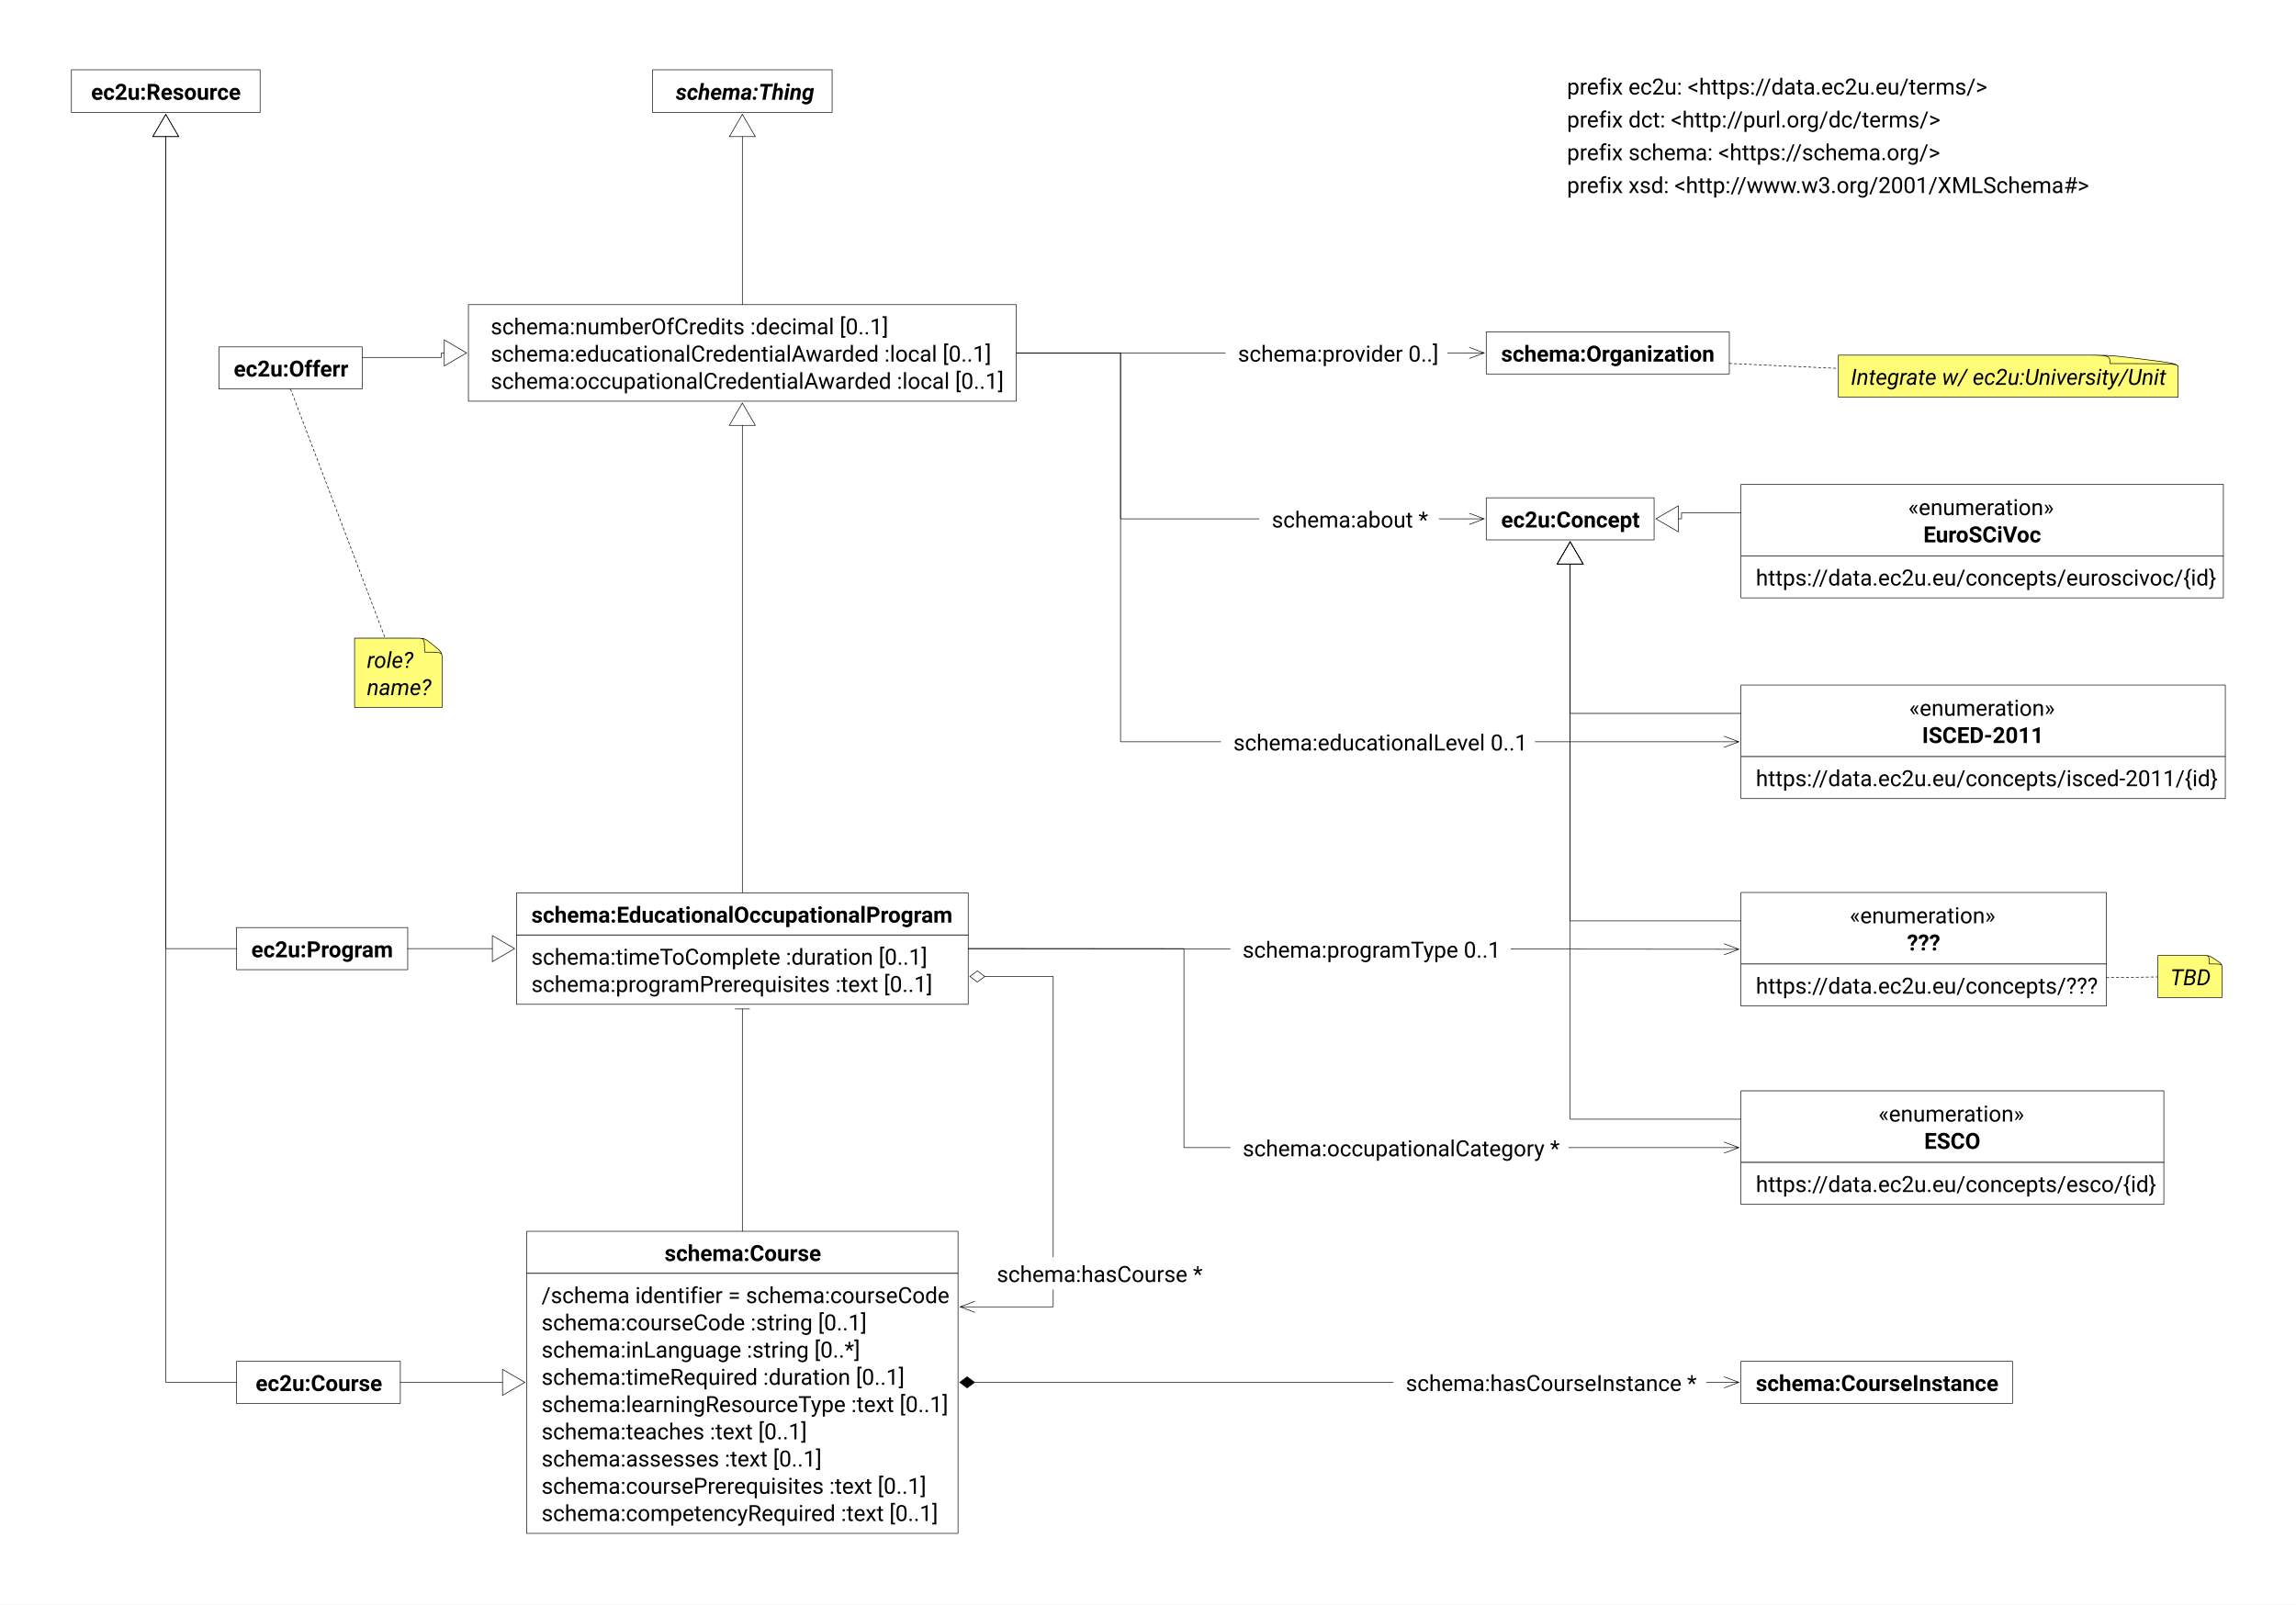
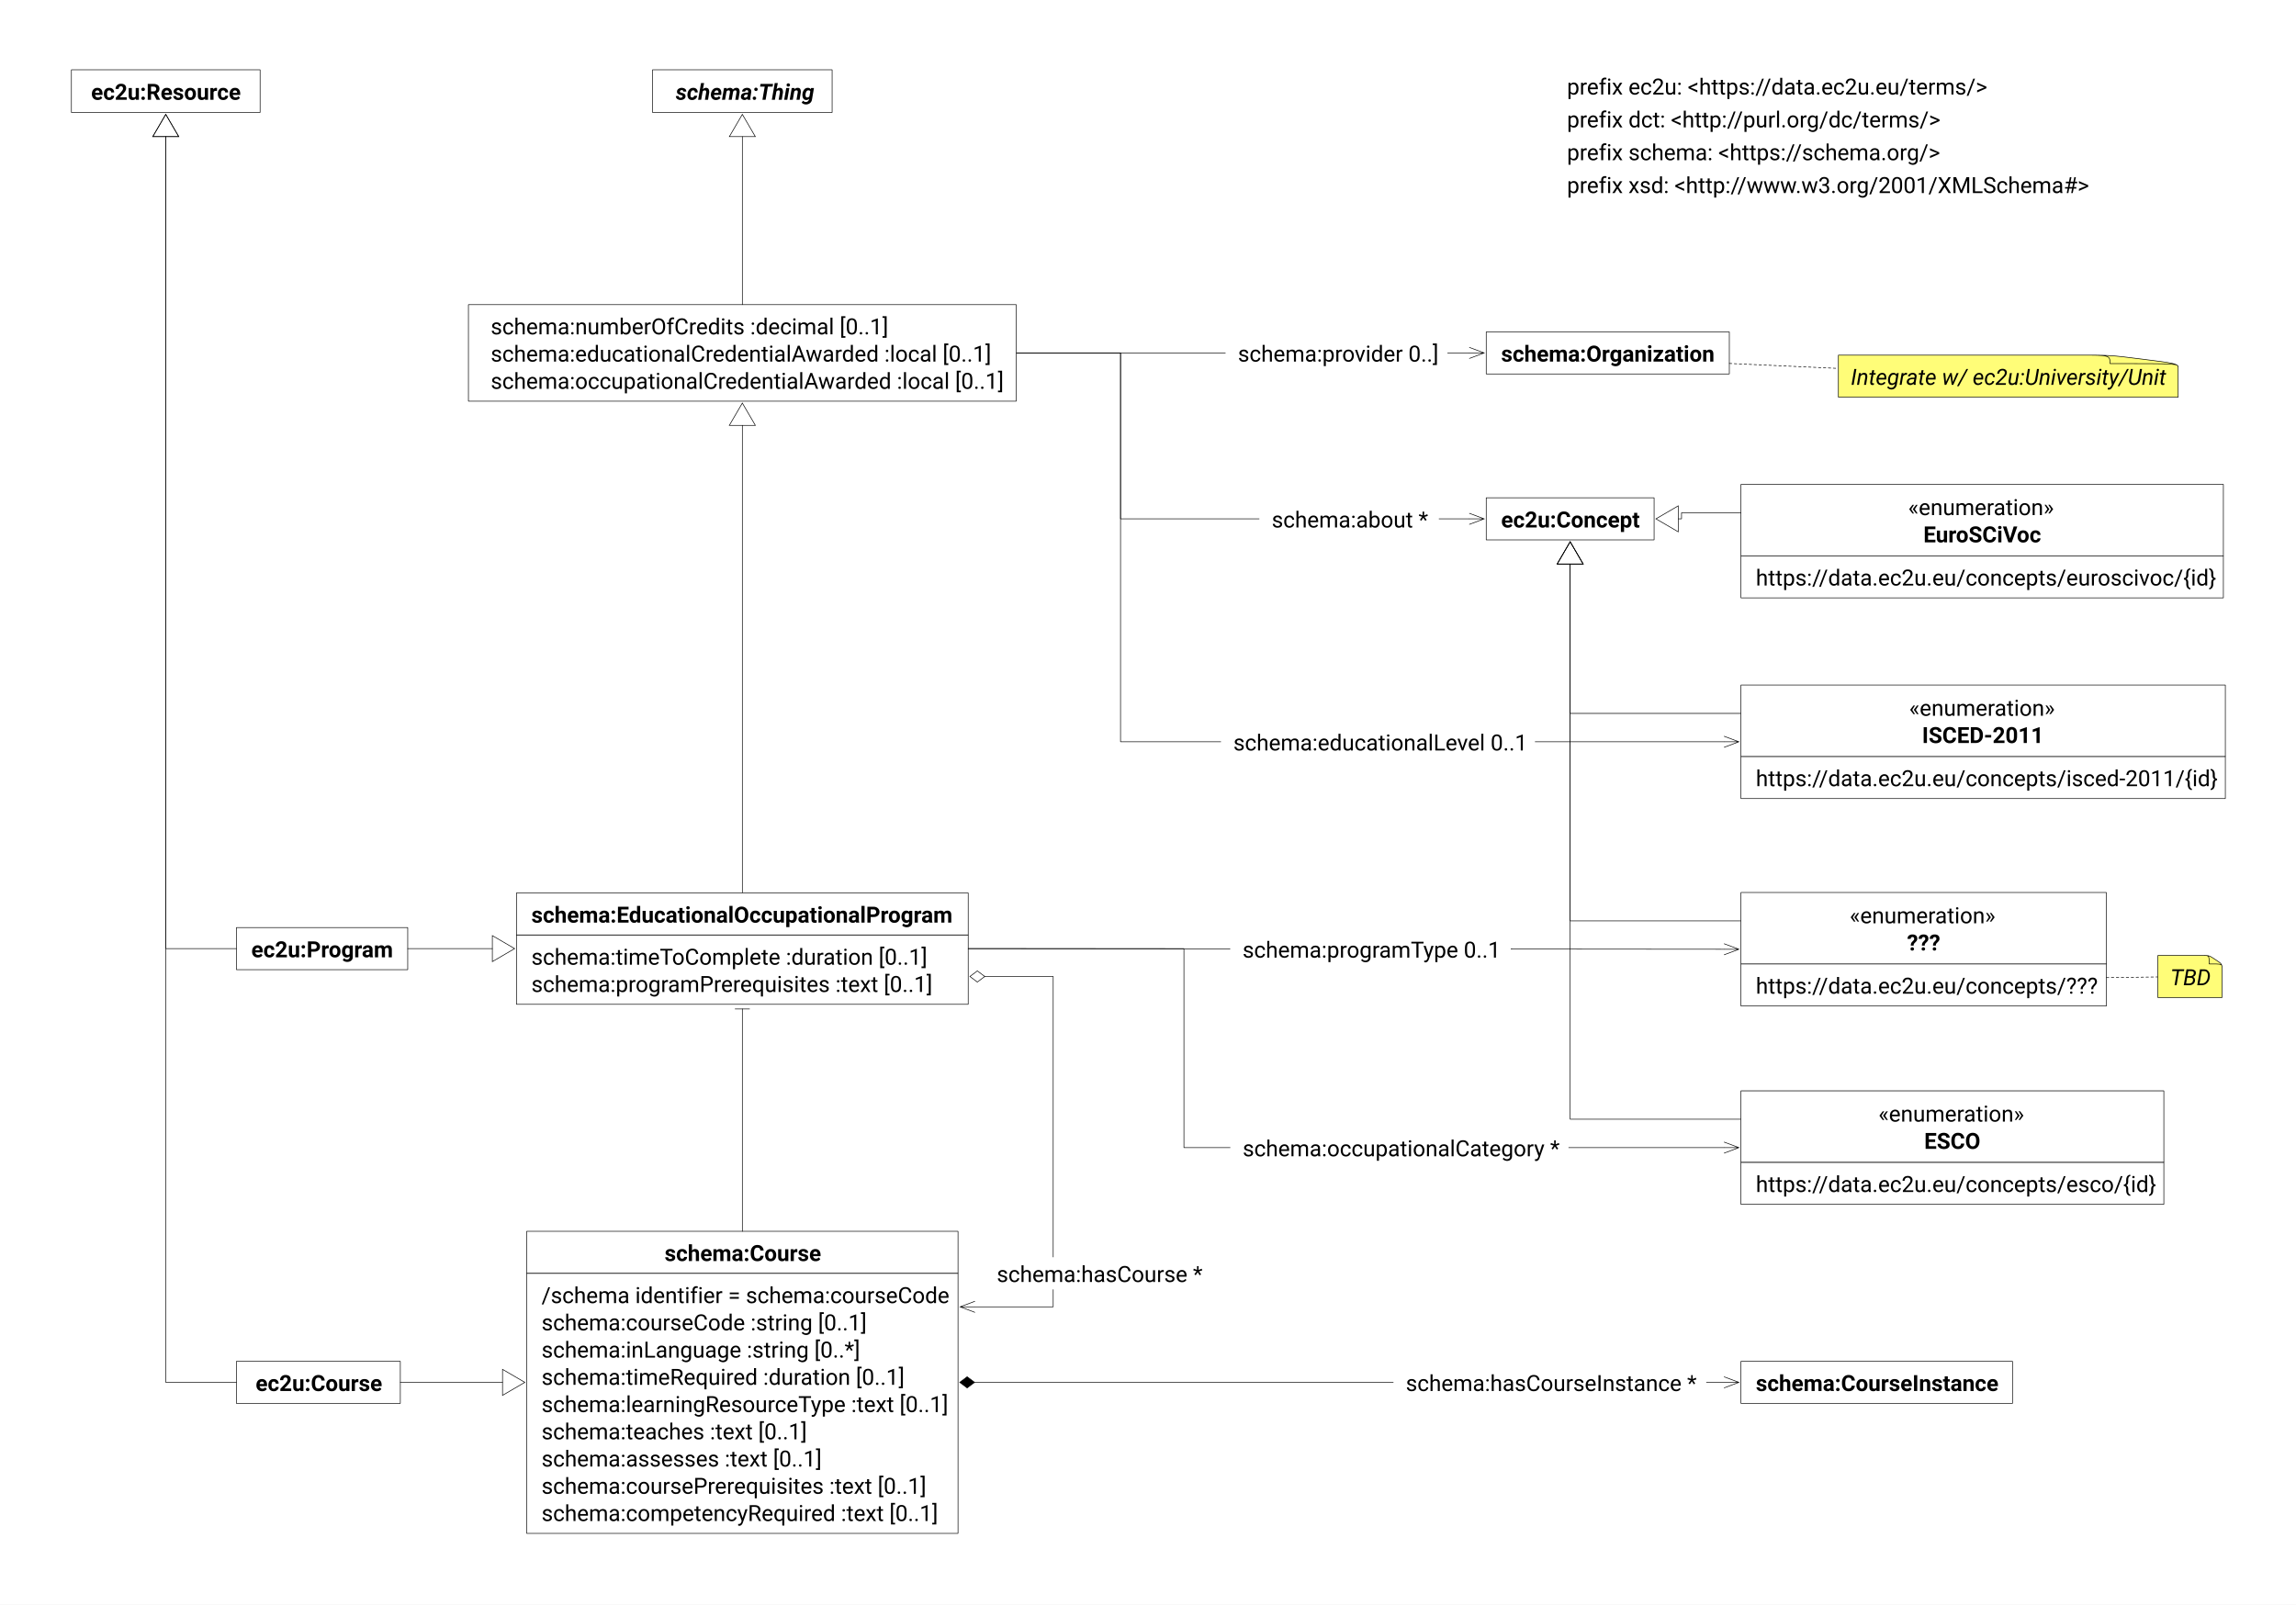
<svg xmlns="http://www.w3.org/2000/svg" xmlns:xlink="http://www.w3.org/1999/xlink" version="1.1" viewBox="-566 390 927 648" width="927" height="648">
  <defs>
    <marker orient="auto" overflow="visible" markerUnits="strokeWidth" id="UMLInheritance_Marker" stroke-linejoin="miter" stroke-miterlimit="10" viewBox="-1 -22 38 44" markerWidth="38" markerHeight="44" color="black">
      <g>
        <path d="M 36 0 L 0 -21 L 0 21 Z" fill="none" stroke="currentColor" stroke-width="1" />
      </g>
    </marker>
    <marker orient="auto" overflow="visible" markerUnits="strokeWidth" id="StickArrow_Marker" stroke-linejoin="miter" stroke-miterlimit="10" viewBox="-1 -10 26 20" markerWidth="26" markerHeight="20" color="black">
      <g>
        <path d="M 24 0 L 0 0 M 0 -9 L 24 0 L 0 9" fill="none" stroke="currentColor" stroke-width="1" />
      </g>
    </marker>
    <marker orient="auto" overflow="visible" markerUnits="strokeWidth" id="Diamond_Marker" stroke-linejoin="miter" stroke-miterlimit="10" viewBox="-25 -10 26 20" markerWidth="26" markerHeight="20" color="black">
      <g>
        <path d="M -24 0 L -12 9 L 0 0 L -12 -9 Z" fill="none" stroke="currentColor" stroke-width="1" />
      </g>
    </marker>
    <marker orient="auto" overflow="visible" markerUnits="strokeWidth" id="NegativeControls_Marker" stroke-linejoin="miter" stroke-miterlimit="10" viewBox="-1 -13 2 26" markerWidth="2" markerHeight="26" color="black">
      <g>
        <line x1="0" y1="-12" x2="0" y2="12" fill="none" stroke="currentColor" stroke-width="1" />
      </g>
    </marker>
    <marker orient="auto" overflow="visible" markerUnits="strokeWidth" id="FilledDiamond_Marker" stroke-linejoin="miter" stroke-miterlimit="10" viewBox="-25 -10 26 20" markerWidth="26" markerHeight="20" color="black">
      <g>
        <path d="M -24 0 L -12 9 L 0 0 L -12 -9 Z" fill="currentColor" stroke="currentColor" stroke-width="1" />
      </g>
    </marker>
  </defs>
-   <g id="offerings" stroke-dasharray="none" stroke-opacity="1" fill="none" fill-opacity="1" stroke="none">
+   <g id="offerings" stroke-opacity="1" stroke-dasharray="none" fill="none" stroke="none" fill-opacity="1">
    <rect fill="white" x="-566" y="390" width="927" height="648" />
    <g id="offerings_Layer_1">
      <g id="Line_422">
        <path d="M 136.911 841.984 L 67.945 841.984 L 67.945 778.043 L 67.945 694.312 L 67.945 617.774" marker-end="url(#UMLInheritance_Marker)" stroke="black" stroke-linecap="round" stroke-linejoin="round" stroke-width=".25" />
      </g>
      <g id="Line_357">
        <path d="M 136.911 761.885 L 67.945 761.885 L 67.945 694.312 L 67.945 617.774" marker-end="url(#UMLInheritance_Marker)" stroke="black" stroke-linecap="round" stroke-linejoin="round" stroke-width=".25" />
      </g>
      <g id="Line_328">
        <path d="M 136.911 678.1 L 67.945 678.1 L 67.945 617.774" marker-end="url(#UMLInheritance_Marker)" stroke="black" stroke-linecap="round" stroke-linejoin="round" stroke-width=".25" />
      </g>
      <g id="Group_391">
        <g id="Graphic_392">
          <a xlink:href="https://schema.org/Course">
            <rect x="-353.359" y="887.244" width="174.154" height="17" fill="white" />
            <rect x="-353.359" y="887.244" width="174.154" height="17" stroke="black" stroke-linecap="round" stroke-linejoin="round" stroke-width=".25" />
            <text transform="translate(-297.6766 890.2441)" fill="black">
              <tspan font-family="Roboto" font-weight="bold" font-size="9" fill="black" x="0" y="9">
                                schema:Course
                            </tspan>
            </text>
          </a>
        </g>
        <g id="Graphic_393">
          <rect x="-353.359" y="904.244" width="174.154" height="105" fill="white" />
          <rect x="-353.359" y="904.244" width="174.154" height="105" stroke="black" stroke-linecap="round" stroke-linejoin="round" stroke-width=".25" />
          <text transform="translate(-347.359 907.2441)" fill="black">
            <tspan font-family="Roboto" font-size="9" fill="black" x="0" y="9">/schema identifier =
                            schema:courseCode
                        </tspan>
            <tspan font-family="Roboto" font-size="9" fill="black" x="0" y="20">schema:courseCode :string
                            [0..1]
                        </tspan>
            <tspan font-family="Roboto" font-size="9" fill="black" x="0" y="31">schema:inLanguage :string
                            [0..*]
                        </tspan>
            <tspan font-family="Roboto" font-size="9" fill="black" x="0" y="42">schema:timeRequired
                            :duration [0..1]
                        </tspan>
            <tspan font-family="Roboto" font-size="9" fill="black" x="0" y="53">schema:learningResourceType
                            :text [0..1]
                        </tspan>
            <tspan font-family="Roboto" font-size="9" fill="black" x="0" y="64">schema:teaches :text
                            [0..1]
                        </tspan>
            <tspan font-family="Roboto" font-size="9" fill="black" x="0" y="75">schema:assesses :text
                            [0..1]
                        </tspan>
            <tspan font-family="Roboto" font-size="9" fill="black" x="0" y="86">schema:coursePrerequisites
                            :text [0..1]
                        </tspan>
            <tspan font-family="Roboto" font-size="9" fill="black" x="0" y="97">schema:competencyRequired
                            :text [0..1]
                        </tspan>
          </text>
        </g>
      </g>
      <g id="Group_387">
        <g id="Graphic_388">
          <a xlink:href="things.svg">
            <rect x="-302.531" y="418.173" width="72.498" height="17.261" fill="white" />
            <rect x="-302.531" y="418.173" width="72.498" height="17.261" stroke="black" stroke-linecap="round" stroke-linejoin="round" stroke-width=".25" />
            <text transform="translate(-293.1744 421.3039)" fill="black">
              <tspan font-family="Roboto" font-style="italic" font-weight="bold" font-size="9" fill="black" x="0" y="9">schema:Thing
                            </tspan>
            </text>
          </a>
        </g>
      </g>
      <g id="Group_383">
        <g id="Graphic_384">
          <a xlink:href="resources.svg">
            <rect x="-537.165" y="418.173" width="76.179" height="17.261" fill="white" />
            <rect x="-537.165" y="418.173" width="76.179" height="17.261" stroke="black" stroke-linecap="round" stroke-linejoin="round" stroke-width=".25" />
            <text transform="translate(-529.2311 421.3039)" fill="black">
              <tspan font-family="Roboto" font-weight="bold" font-size="9" fill="black" x="0" y="9">
                                ec2u:Resource
                            </tspan>
            </text>
          </a>
        </g>
      </g>
      <g id="Line_382">
        <line x1="-266.282" y1="750.586" x2="-266.282" y2="561.772" marker-end="url(#UMLInheritance_Marker)" stroke="black" stroke-linecap="round" stroke-linejoin="round" stroke-width=".25" />
      </g>
      <g id="Group_376">
        <g id="Graphic_377">
          <rect x="-470.551" y="939.744" width="66.18" height="17" fill="white" />
          <rect x="-470.551" y="939.744" width="66.18" height="17" stroke="black" stroke-linecap="round" stroke-linejoin="round" stroke-width=".25" />
          <text transform="translate(-464.5512 942.7441)" fill="black">
            <tspan font-family="Roboto" font-weight="bold" font-size="9" fill="black" x="1.745" y="9">
                            ec2u:Course
                        </tspan>
          </text>
        </g>
      </g>
      <g id="Line_375">
        <line x1="-404.371" y1="948.244" x2="-363.109" y2="948.244" marker-end="url(#UMLInheritance_Marker)" stroke="black" stroke-linecap="round" stroke-linejoin="round" stroke-width=".25" />
      </g>
      <g id="Line_373">
        <path d="M -155.689 532.522 L -113.589 532.522 L -113.589 689.562 L 130.061 689.562" marker-end="url(#StickArrow_Marker)" stroke="black" stroke-linecap="round" stroke-linejoin="round" stroke-width=".25" />
      </g>
      <g id="Group_369">
        <g id="Graphic_370">
          <a xlink:href="datasets.svg">
            <rect x="34.055" y="591.024" width="67.78" height="17" fill="white" />
            <rect x="34.055" y="591.024" width="67.78" height="17" stroke="black" stroke-linecap="round" stroke-linejoin="round" stroke-width=".25" />
            <text transform="translate(40.05483 594.0236)" fill="black">
              <tspan font-family="Roboto" font-weight="bold" font-size="9" fill="black" x="0" y="9">
                                ec2u:Concept
                            </tspan>
            </text>
          </a>
        </g>
      </g>
      <g id="Group_367">
        <g id="Graphic_368">
          <text transform="translate(66.6712 419.1734)" fill="black">
            <tspan font-family="Roboto" font-size="9" fill="black" x="0" y="9">prefix ec2u: &lt;https://data.ec2u.eu/terms/&gt;</tspan>
          </text>
        </g>
      </g>
      <g id="Graphic_366">
        <a xlink:href="https://schema.org/">
          <text transform="translate(66.6712 445.6955)" fill="black">
            <tspan font-family="Roboto" font-size="9" fill="black" x="0" y="9">prefix schema: &lt;https://schema.org/&gt;</tspan>
          </text>
        </a>
      </g>
      <g id="Graphic_365">
        <rect x="-73.038" y="679.062" width="126.771" height="21" fill="white" />
        <text transform="translate(-68.03808 684.062)" fill="black">
          <tspan font-family="Roboto" font-size="9" fill="black" x="0" y="9">schema:educationalLevel 0..1
                    </tspan>
        </text>
      </g>
      <g id="Line_364">
        <path d="M -155.689 532.522 L -113.589 532.522 L -113.589 599.524 L 27.205 599.524" marker-end="url(#StickArrow_Marker)" stroke="black" stroke-linecap="round" stroke-linejoin="round" stroke-width=".25" />
      </g>
      <g id="Graphic_362">
        <a xlink:href="https://www.dublincore.org/specifications/dublin-core/dcmi-terms/">
          <text transform="translate(66.6712 432.4344)" fill="black">
            <tspan font-family="Roboto" font-size="9" fill="black" x="0" y="9">prefix dct: &lt;http://purl.org/dc/terms/&gt;</tspan>
          </text>
        </a>
      </g>
      <g id="Group_358">
        <g id="Graphic_360">
          <rect x="136.911" y="695.486" width="195.56" height="17" fill="white" />
          <rect x="136.911" y="695.486" width="195.56" height="17" stroke="black" stroke-linecap="round" stroke-linejoin="round" stroke-width=".25" />
          <text transform="translate(142.9112 698.4863)" fill="black">
            <tspan font-family="Roboto" font-size="9" fill="black" x="0" y="9">
                            https://data.ec2u.eu/concepts/isced-2011/{id}
                        </tspan>
          </text>
        </g>
        <g id="Graphic_359">
          <rect x="136.911" y="666.638" width="195.56" height="28.848" fill="white" />
          <rect x="136.911" y="666.638" width="195.56" height="28.848" stroke="black" stroke-linecap="round" stroke-linejoin="round" stroke-width=".25" />
          <text transform="translate(204.8169 670.062)" fill="black">
            <tspan font-family="Roboto" font-size="9" fill="black" x="0" y="9">«enumeration»</tspan>
            <tspan font-family="Roboto" font-weight="bold" font-size="9" fill="black" x="5.203" y="20">
                            ISCED-2011
                        </tspan>
          </text>
        </g>
      </g>
      <g id="Group_353">
        <g id="Graphic_354">
          <rect x="34.055" y="524.022" width="98.155" height="17" fill="white" />
          <rect x="34.055" y="524.022" width="98.155" height="17" stroke="black" stroke-linecap="round" stroke-linejoin="round" stroke-width=".25" />
          <text transform="translate(40.05483 527.0224)" fill="black">
            <tspan font-family="Roboto" font-weight="bold" font-size="9" fill="black" x="0" y="9">
                            schema:Organization
                        </tspan>
          </text>
        </g>
      </g>
      <g id="Graphic_351">
        <path d="M 313.426 538.444 C 313.426 536.834 311.684 536.635 298.958 535.041 L 298.823 535.024 C 286.03 533.414 285.897 533.414 272.767 533.414 C 255.284 533.414 176.244 533.414 176.244 533.414 L 176.244 550.414 L 313.426 550.414 L 313.426 538.444 Z" fill="#fffd78" />
        <path d="M 313.426 538.444 C 313.426 536.834 311.684 536.635 298.958 535.041 L 298.823 535.024 C 286.03 533.414 285.897 533.414 272.767 533.414 C 255.284 533.414 176.244 533.414 176.244 533.414 L 176.244 550.414 L 313.426 550.414 L 313.426 538.444 Z M 313.426 538.361 C 313.426 536.834 313.292 536.834 285.897 536.834 L 285.897 536.834 C 285.897 533.431 285.897 533.414 273.571 533.414" stroke="black" stroke-linecap="round" stroke-linejoin="round" stroke-width=".25" />
        <text transform="translate(181.2441 536.414)" fill="black">
          <tspan font-family="Roboto" font-style="italic" font-size="9" fill="black" x="0" y="9">Integrate w/
                        ec2u:University/Unit
                    </tspan>
        </text>
      </g>
      <g id="Line_350">
        <line x1="132.21" y1="536.772" x2="176.119" y2="538.777" stroke="black" stroke-linecap="round" stroke-linejoin="round" stroke-dasharray="1.0,1.0" stroke-width=".25" />
      </g>
      <g id="Group_346">
        <g id="Graphic_347">
          <a xlink:href="https://schema.org/EducationalOccupationalProgram">
            <rect x="-357.47" y="750.586" width="182.376" height="17" fill="white" />
            <rect x="-357.47" y="750.586" width="182.376" height="17" stroke="black" stroke-linecap="round" stroke-linejoin="round" stroke-width=".25" />
            <text transform="translate(-351.4701 753.5862)" fill="black">
              <tspan font-family="Roboto" font-weight="bold" font-size="9" fill="black" x="0" y="9">
                                schema:EducationalOccupationalProgram
                            </tspan>
            </text>
          </a>
        </g>
        <g id="Graphic_348">
          <rect x="-357.47" y="767.586" width="182.376" height="28" fill="white" />
          <rect x="-357.47" y="767.586" width="182.376" height="28" stroke="black" stroke-linecap="round" stroke-linejoin="round" stroke-width=".25" />
          <text transform="translate(-351.4701 770.5862)" fill="black">
            <tspan font-family="Roboto" font-size="9" fill="black" x="0" y="9">schema:timeToComplete
                            :duration [0..1]
                        </tspan>
            <tspan font-family="Roboto" font-size="9" fill="black" x="0" y="20">schema:programPrerequisites
                            :text [0..1]
                        </tspan>
          </text>
        </g>
      </g>
      <g id="Group_342">
        <g id="Graphic_343">
          <rect x="-470.551" y="764.586" width="69.168" height="17" fill="white" />
          <rect x="-470.551" y="764.586" width="69.168" height="17" stroke="black" stroke-linecap="round" stroke-linejoin="round" stroke-width=".25" />
          <text transform="translate(-464.5512 767.5862)" fill="black">
            <tspan font-family="Roboto" font-weight="bold" font-size="9" fill="black" x="0" y="9">
                            ec2u:Program
                        </tspan>
          </text>
        </g>
      </g>
      <g id="Line_341">
        <line x1="-401.383" y1="773.086" x2="-367.22" y2="773.086" marker-end="url(#UMLInheritance_Marker)" stroke="black" stroke-linecap="round" stroke-linejoin="round" stroke-width=".25" />
      </g>
      <g id="Line_339">
        <path d="M -168.407 784.336 L -140.774 784.336 L -140.774 917.744 L -172.355 917.744" marker-end="url(#StickArrow_Marker)" marker-start="url(#Diamond_Marker)" stroke="black" stroke-linecap="round" stroke-linejoin="round" stroke-width=".25" />
      </g>
      <g id="Graphic_338">
        <rect x="-166.545" y="897.714" width="88.125" height="13" fill="white" />
        <text transform="translate(-163.5446 898.7143)" fill="black">
          <tspan font-family="Roboto" font-size="9" fill="black" x="0" y="9">schema:hasCourse *</tspan>
        </text>
      </g>
      <g id="Line_337">
        <line x1="-155.689" y1="532.522" x2="27.205" y2="532.522" marker-end="url(#StickArrow_Marker)" stroke="black" stroke-linecap="round" stroke-linejoin="round" stroke-width=".25" />
      </g>
      <g id="Graphic_336">
        <rect x="-71.188" y="522.022" width="89.589" height="21" fill="white" />
        <text transform="translate(-66.18828 527.0224)" fill="black">
          <tspan font-family="Roboto" font-size="9" fill="black" x="0" y="9">schema:provider 0..]</tspan>
        </text>
      </g>
      <g id="Line_334">
        <path d="M -175.094 773.086 L -166.994 773.086 L 128.811 773.347 L 130.061 773.347" marker-end="url(#StickArrow_Marker)" stroke="black" stroke-linecap="round" stroke-linejoin="round" stroke-width=".25" />
      </g>
      <g id="Graphic_333">
        <rect x="-69.318" y="762.722" width="113.285" height="21" fill="white" />
        <text transform="translate(-64.31815 767.7224)" fill="black">
          <tspan font-family="Roboto" font-size="9" fill="black" x="0" y="9">schema:programType 0..1</tspan>
        </text>
      </g>
      <g id="Group_329">
        <g id="Graphic_331">
          <rect x="136.911" y="779.271" width="147.532" height="17" fill="white" />
          <rect x="136.911" y="779.271" width="147.532" height="17" stroke="black" stroke-linecap="round" stroke-linejoin="round" stroke-width=".25" />
          <text transform="translate(142.9112 782.2715)" fill="black">
            <tspan font-family="Roboto" font-size="9" fill="black" x="0" y="9">
                            https://data.ec2u.eu/concepts/???
                        </tspan>
          </text>
        </g>
        <g id="Graphic_330">
          <rect x="136.911" y="750.423" width="147.532" height="28.848" fill="white" />
          <rect x="136.911" y="750.423" width="147.532" height="28.848" stroke="black" stroke-linecap="round" stroke-linejoin="round" stroke-width=".25" />
          <text transform="translate(180.803 753.8472)" fill="black">
            <tspan font-family="Roboto" font-size="9" fill="black" x="0" y="9">«enumeration»</tspan>
            <tspan font-family="Roboto" font-weight="bold" font-size="9" fill="black" x="23.144" y="20">
                            ???
                        </tspan>
          </text>
        </g>
      </g>
      <g id="Graphic_395">
        <path d="M 331.137 780.887 C 331.137 779.276 330.808 779.077 328.404 777.483 L 328.379 777.467 C 325.962 775.856 325.936 775.856 323.456 775.856 C 320.153 775.856 305.22 775.856 305.22 775.856 L 305.22 792.856 L 331.137 792.856 L 331.137 780.887 Z" fill="#fffd78" />
        <path d="M 331.137 780.887 C 331.137 779.276 330.808 779.077 328.404 777.483 L 328.379 777.467 C 325.962 775.856 325.936 775.856 323.456 775.856 C 320.153 775.856 305.22 775.856 305.22 775.856 L 305.22 792.856 L 331.137 792.856 L 331.137 780.887 Z M 331.137 780.804 C 331.137 779.276 331.112 779.276 325.936 779.276 L 325.936 779.276 C 325.936 775.873 325.936 775.856 323.608 775.856" stroke="black" stroke-linecap="round" stroke-linejoin="round" stroke-width=".25" />
        <text transform="translate(310.2205 778.8563)" fill="black">
          <tspan font-family="Roboto" font-style="italic" font-size="9" fill="black" x="0" y="9">TBD</tspan>
        </text>
      </g>
      <g id="Line_396">
        <line x1="284.443" y1="784.809" x2="305.096" y2="784.532" stroke="black" stroke-linecap="round" stroke-linejoin="round" stroke-dasharray="1.0,1.0" stroke-width=".25" />
      </g>
      <g id="Line_397">
        <line x1="-266.282" y1="887.244" x2="-266.282" y2="797.461" marker-end="url(#NegativeControls_Marker)" stroke="black" stroke-linecap="round" stroke-linejoin="round" stroke-width=".25" />
      </g>
      <g id="Group_406">
        <g id="Graphic_407">
          <a xlink:href="https://www.w3.org/TR/xmlschema-2/#built-in-datatypes">
            <text transform="translate(66.6712 458.9566)" fill="black">
              <tspan font-family="Roboto" font-size="9" fill="black" x="0" y="9">prefix xsd: &lt;http://www.w3.org/2001/XMLSchema#&gt;</tspan>
            </text>
          </a>
        </g>
      </g>
      <g id="Group_408">
        <g id="Graphic_410">
          <rect x="136.911" y="859.37" width="170.73" height="17" fill="white" />
          <rect x="136.911" y="859.37" width="170.73" height="17" stroke="black" stroke-linecap="round" stroke-linejoin="round" stroke-width=".25" />
          <text transform="translate(142.9112 862.3705)" fill="black">
            <tspan font-family="Roboto" font-size="9" fill="black" x="0" y="9">
                            https://data.ec2u.eu/concepts/esco/{id}
                        </tspan>
          </text>
        </g>
        <g id="Graphic_409">
          <rect x="136.911" y="830.522" width="170.73" height="28.848" fill="white" />
          <rect x="136.911" y="830.522" width="170.73" height="28.848" stroke="black" stroke-linecap="round" stroke-linejoin="round" stroke-width=".25" />
          <text transform="translate(192.4024 833.9462)" fill="black">
            <tspan font-family="Roboto" font-size="9" fill="black" x="0" y="9">«enumeration»</tspan>
            <tspan font-family="Roboto" font-weight="bold" font-size="9" fill="black" x="18.486" y="20">
                            ESCO
                        </tspan>
          </text>
        </g>
      </g>
      <g id="Line_412">
        <path d="M -175.094 773.086 L -87.994 773.086 L -87.994 853.446 L 130.061 853.446" marker-end="url(#StickArrow_Marker)" stroke="black" stroke-linecap="round" stroke-linejoin="round" stroke-width=".25" />
      </g>
      <g id="Graphic_413">
        <rect x="-69.268" y="842.946" width="136.549" height="21" fill="white" />
        <text transform="translate(-64.26813 847.9462)" fill="black">
          <tspan font-family="Roboto" font-size="9" fill="black" x="0" y="9">schema:occupationalCategory *
                    </tspan>
        </text>
      </g>
      <g id="Graphic_363">
        <rect x="-57.544" y="589.024" width="72.477" height="21" fill="white" />
        <text transform="translate(-52.54351 594.0236)" fill="black">
          <tspan font-family="Roboto" font-size="9" fill="black" x="0" y="9">schema:about *</tspan>
        </text>
      </g>
      <g id="Group_417">
        <g id="Graphic_419">
          <rect x="-376.875" y="513.022" width="221.186" height="39" fill="white" />
          <rect x="-376.875" y="513.022" width="221.186" height="39" stroke="black" stroke-linecap="round" stroke-linejoin="round" stroke-width=".25" />
          <text transform="translate(-367.8748 516.0224)" fill="black">
            <tspan font-family="Roboto" font-size="9" fill="black" x="0" y="9">schema:numberOfCredits
                            :decimal [0..1]
                        </tspan>
            <tspan font-family="Roboto" font-size="9" fill="black" x="0" y="20">
                            schema:educationalCredentialAwarded :local [0..1]
                        </tspan>
            <tspan font-family="Roboto" font-size="9" fill="black" x="0" y="31">
                            schema:occupationalCredentialAwarded :local [0..1]
                        </tspan>
          </text>
        </g>
      </g>
      <g id="Line_421">
        <line x1="-266.282" y1="513.022" x2="-266.282" y2="445.184" marker-end="url(#UMLInheritance_Marker)" stroke="black" stroke-linecap="round" stroke-linejoin="round" stroke-width=".25" />
      </g>
      <g id="Group_423">
        <g id="Graphic_424">
          <rect x="136.911" y="585.599" width="194.769" height="28.848" fill="white" />
          <rect x="136.911" y="585.599" width="194.769" height="28.848" stroke="black" stroke-linecap="round" stroke-linejoin="round" stroke-width=".25" />
          <text transform="translate(204.4214 589.0236)" fill="black">
            <tspan font-family="Roboto" font-size="9" fill="black" x="0" y="9">«enumeration»</tspan>
            <tspan font-family="Roboto" font-weight="bold" font-size="9" fill="black" x="6.133" y="20">
                            EuroSCiVoc
                        </tspan>
          </text>
        </g>
        <g id="Graphic_425">
          <rect x="136.911" y="614.448" width="194.769" height="17" fill="white" />
          <rect x="136.911" y="614.448" width="194.769" height="17" stroke="black" stroke-linecap="round" stroke-linejoin="round" stroke-width=".25" />
          <text transform="translate(142.9112 617.4479)" fill="black">
            <tspan font-family="Roboto" font-size="9" fill="black" x="0" y="9">
                            https://data.ec2u.eu/concepts/euroscivoc/{id}
                        </tspan>
          </text>
        </g>
      </g>
      <g id="Line_427">
        <path d="M 136.911 597.062 L 112.911 597.062 L 112.911 599.524 L 111.585 599.524" marker-end="url(#UMLInheritance_Marker)" stroke="black" stroke-linecap="round" stroke-linejoin="round" stroke-width=".25" />
      </g>
      <g id="Group_428">
        <g id="Graphic_429">
          <a xlink:href="https://schema.org/CourseInstance">
            <rect x="136.911" y="939.744" width="109.629" height="17" fill="white" />
            <rect x="136.911" y="939.744" width="109.629" height="17" stroke="black" stroke-linecap="round" stroke-linejoin="round" stroke-width=".25" />
            <text transform="translate(142.9112 942.7441)" fill="black">
              <tspan font-family="Roboto" font-weight="bold" font-size="9" fill="black" x="0" y="9">
                                schema:CourseInstance
                            </tspan>
            </text>
          </a>
        </g>
      </g>
      <g id="Line_432">
        <line x1="-172.518" y1="948.244" x2="130.061" y2="948.244" marker-end="url(#StickArrow_Marker)" marker-start="url(#FilledDiamond_Marker)" stroke="black" stroke-linecap="round" stroke-linejoin="round" stroke-width=".25" />
      </g>
      <g id="Graphic_433">
        <rect x="-3.4" y="937.744" width="126.288" height="21" fill="white" />
        <text transform="translate(1.599756 942.7441)" fill="black">
          <tspan font-family="Roboto" font-size="9" fill="black" x="0" y="9">schema:hasCourseInstance *
                    </tspan>
        </text>
      </g>
      <g id="Line_439">
        <path d="M -470.551 773.086 L -499.076 773.086 L -499.076 445.184" marker-end="url(#UMLInheritance_Marker)" stroke="black" stroke-linecap="round" stroke-linejoin="round" stroke-width=".25" />
      </g>
      <g id="Line_441">
        <path d="M -470.551 948.244 L -499.076 948.244 L -499.076 445.184" marker-end="url(#UMLInheritance_Marker)" stroke="black" stroke-linecap="round" stroke-linejoin="round" stroke-width=".25" />
      </g>
-       <g id="Group_442">
-         <g id="Graphic_443">
-           <rect x="-477.638" y="530.079" width="57.87" height="17" fill="white" />
-           <rect x="-477.638" y="530.079" width="57.87" height="17" stroke="black" stroke-linecap="round" stroke-linejoin="round" stroke-width=".25" />
-           <text transform="translate(-471.6378 533.0787)" fill="black">
-             <tspan font-family="Roboto" font-weight="bold" font-size="9" fill="black" x="0" y="9">
-                             ec2u:Offerr
-                         </tspan>
-           </text>
-         </g>
-       </g>
-       <g id="Graphic_444">
-         <path d="M -387.492 656.002 C -387.492 653.349 -387.941 653.021 -391.221 650.396 L -391.256 650.369 C -394.553 647.717 -394.587 647.717 -397.97 647.717 C -402.476 647.717 -422.844 647.717 -422.844 647.717 L -422.844 675.717 L -387.492 675.717 L -387.492 656.002 Z" fill="#fffd78" />
-         <path d="M -387.492 656.002 C -387.492 653.349 -387.941 653.021 -391.221 650.396 L -391.256 650.369 C -394.553 647.717 -394.587 647.717 -397.97 647.717 C -402.476 647.717 -422.844 647.717 -422.844 647.717 L -422.844 675.717 L -387.492 675.717 L -387.492 656.002 Z M -387.492 655.865 C -387.492 653.349 -387.527 653.349 -394.587 653.349 L -394.587 653.349 C -394.587 647.744 -394.587 647.717 -397.763 647.717" stroke="black" stroke-linecap="round" stroke-linejoin="round" stroke-width=".25" />
-         <text transform="translate(-417.8445 650.7165)" fill="black">
-           <tspan font-family="Roboto" font-style="italic" font-size="9" fill="black" x="0" y="9">role?</tspan>
-           <tspan font-family="Roboto" font-style="italic" font-size="9" fill="black" x="0" y="20">name?
-                     </tspan>
-         </text>
-       </g>
-       <g id="Line_445">
-         <line x1="-448.703" y1="547.079" x2="-410.529" y2="647.6" stroke="black" stroke-linecap="round" stroke-linejoin="round" stroke-dasharray="1.0,1.0" stroke-width=".25" />
-       </g>
-       <g id="Line_446">
-         <path d="M -419.768 534.329 L -387.768 534.329 L -387.768 532.522 L -386.625 532.522" marker-end="url(#UMLInheritance_Marker)" stroke="black" stroke-linecap="round" stroke-linejoin="round" stroke-width=".25" />
-       </g>
    </g>
  </g>
</svg>
